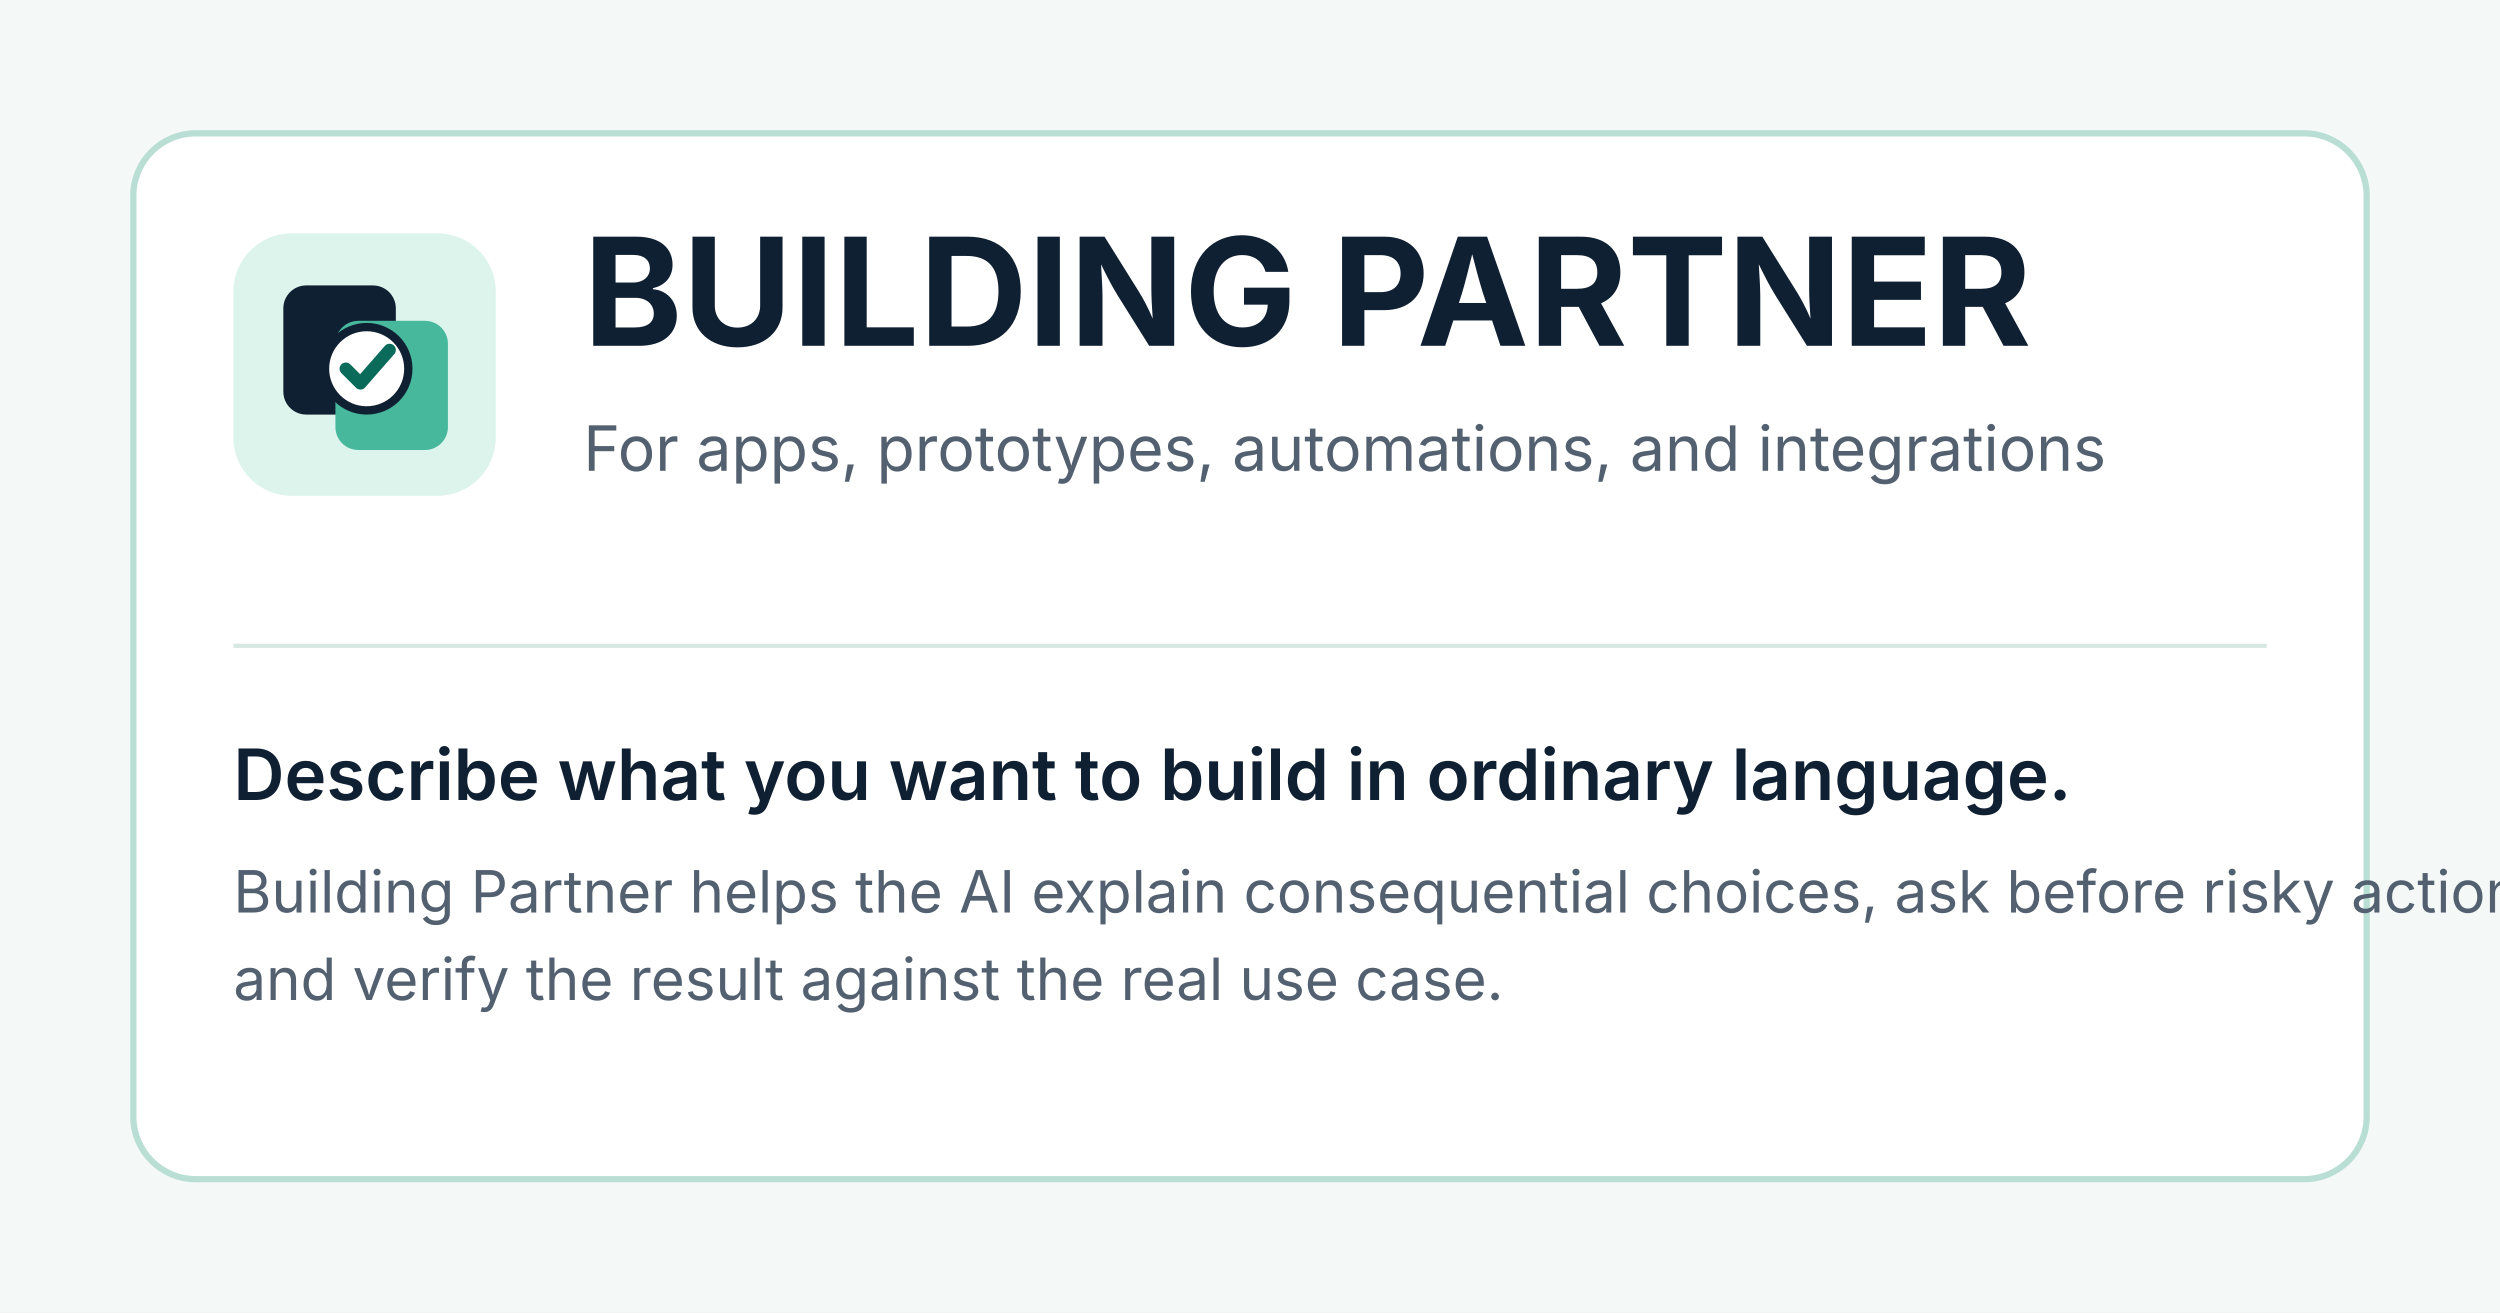
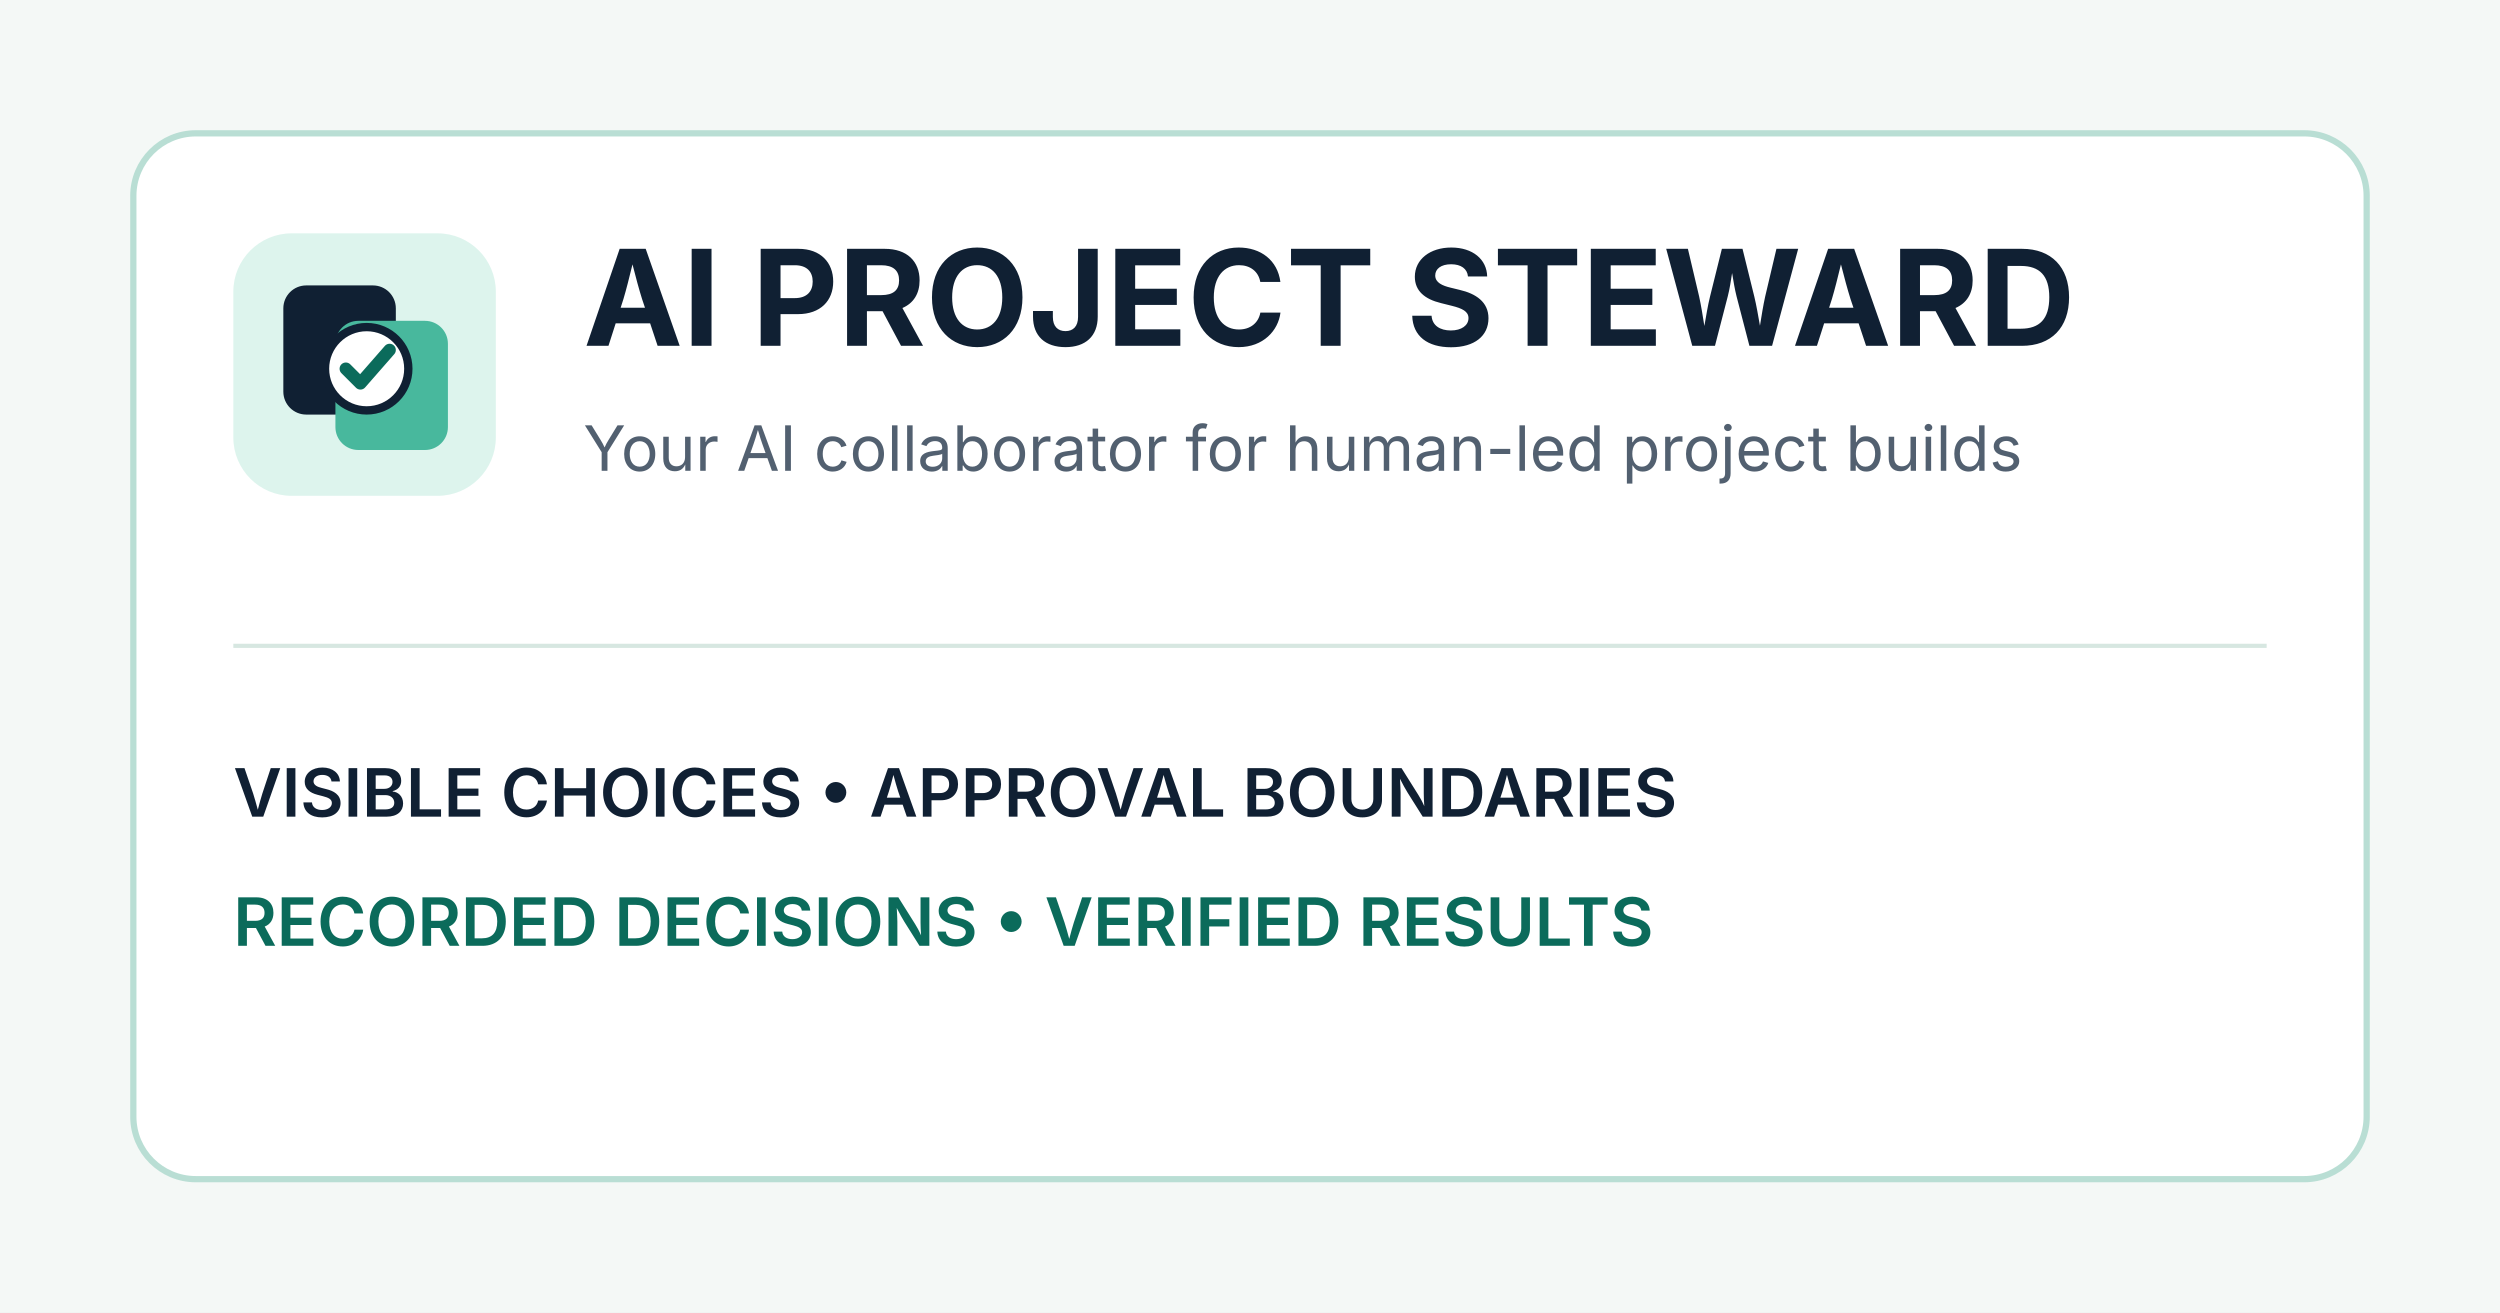
<svg xmlns="http://www.w3.org/2000/svg" width="1200" height="630" viewBox="0 0 1200 630" role="img" aria-labelledby="title desc">
  <rect width="1200" height="630" fill="#F4F8F6" />
  <rect x="64" y="64" width="1072" height="502" rx="30" fill="#FFFFFF" stroke="#B9DED4" stroke-width="3" />
  <g transform="translate(112 112)">
    <rect width="126" height="126" rx="28" fill="#DDF4ED" />
    <rect x="24" y="25" width="54" height="62" rx="11" fill="#102033" />
    <rect x="49" y="42" width="54" height="62" rx="11" fill="#48B89D" />
    <circle cx="64" cy="65" r="20" fill="#FFFFFF" stroke="#102033" stroke-width="4" />
    <path d="M54 65l7 7 14-16" fill="none" stroke="#0B6B5B" stroke-width="6" stroke-linecap="round" stroke-linejoin="round" />
  </g>
-   <text x="280" y="166" fill="#102033" font-family="Inter, Arial, sans-serif" font-size="72" font-weight="700">BUILDING PARTNER</text>
-   <text x="280" y="226" fill="#526070" font-family="Inter, Arial, sans-serif" font-size="30">For apps, prototypes, automations, and integrations</text>
+   <text x="280" y="166" fill="#102033" font-family="Inter, Arial, sans-serif" font-size="64" font-weight="700">AI PROJECT STEWARD</text>
+   <text x="280" y="226" fill="#526070" font-family="Inter, Arial, sans-serif" font-size="30">Your AI collaborator for human-led project builds</text>
  <line x1="112" y1="310" x2="1088" y2="310" stroke="#D7E7E1" stroke-width="2" />
-   <text x="112" y="384" fill="#102033" font-family="Inter, Arial, sans-serif" font-size="34" font-weight="600">Describe what you want to build in ordinary language.</text>
-   <text x="112" y="438" fill="#526070" font-family="Inter, Arial, sans-serif" font-size="28">Building Partner helps the AI explain consequential choices, ask before risky actions,</text>
-   <text x="112" y="480" fill="#526070" font-family="Inter, Arial, sans-serif" font-size="28">and verify the result against the real use case.</text>
+   <text x="112" y="392" fill="#102033" font-family="Inter, Arial, sans-serif" font-size="32" font-weight="600">VISIBLE CHOICES  •  APPROVAL BOUNDARIES</text>
+   <text x="112" y="454" fill="#0B6B5B" font-family="Inter, Arial, sans-serif" font-size="32" font-weight="600">RECORDED DECISIONS  •  VERIFIED RESULTS</text>
</svg>
